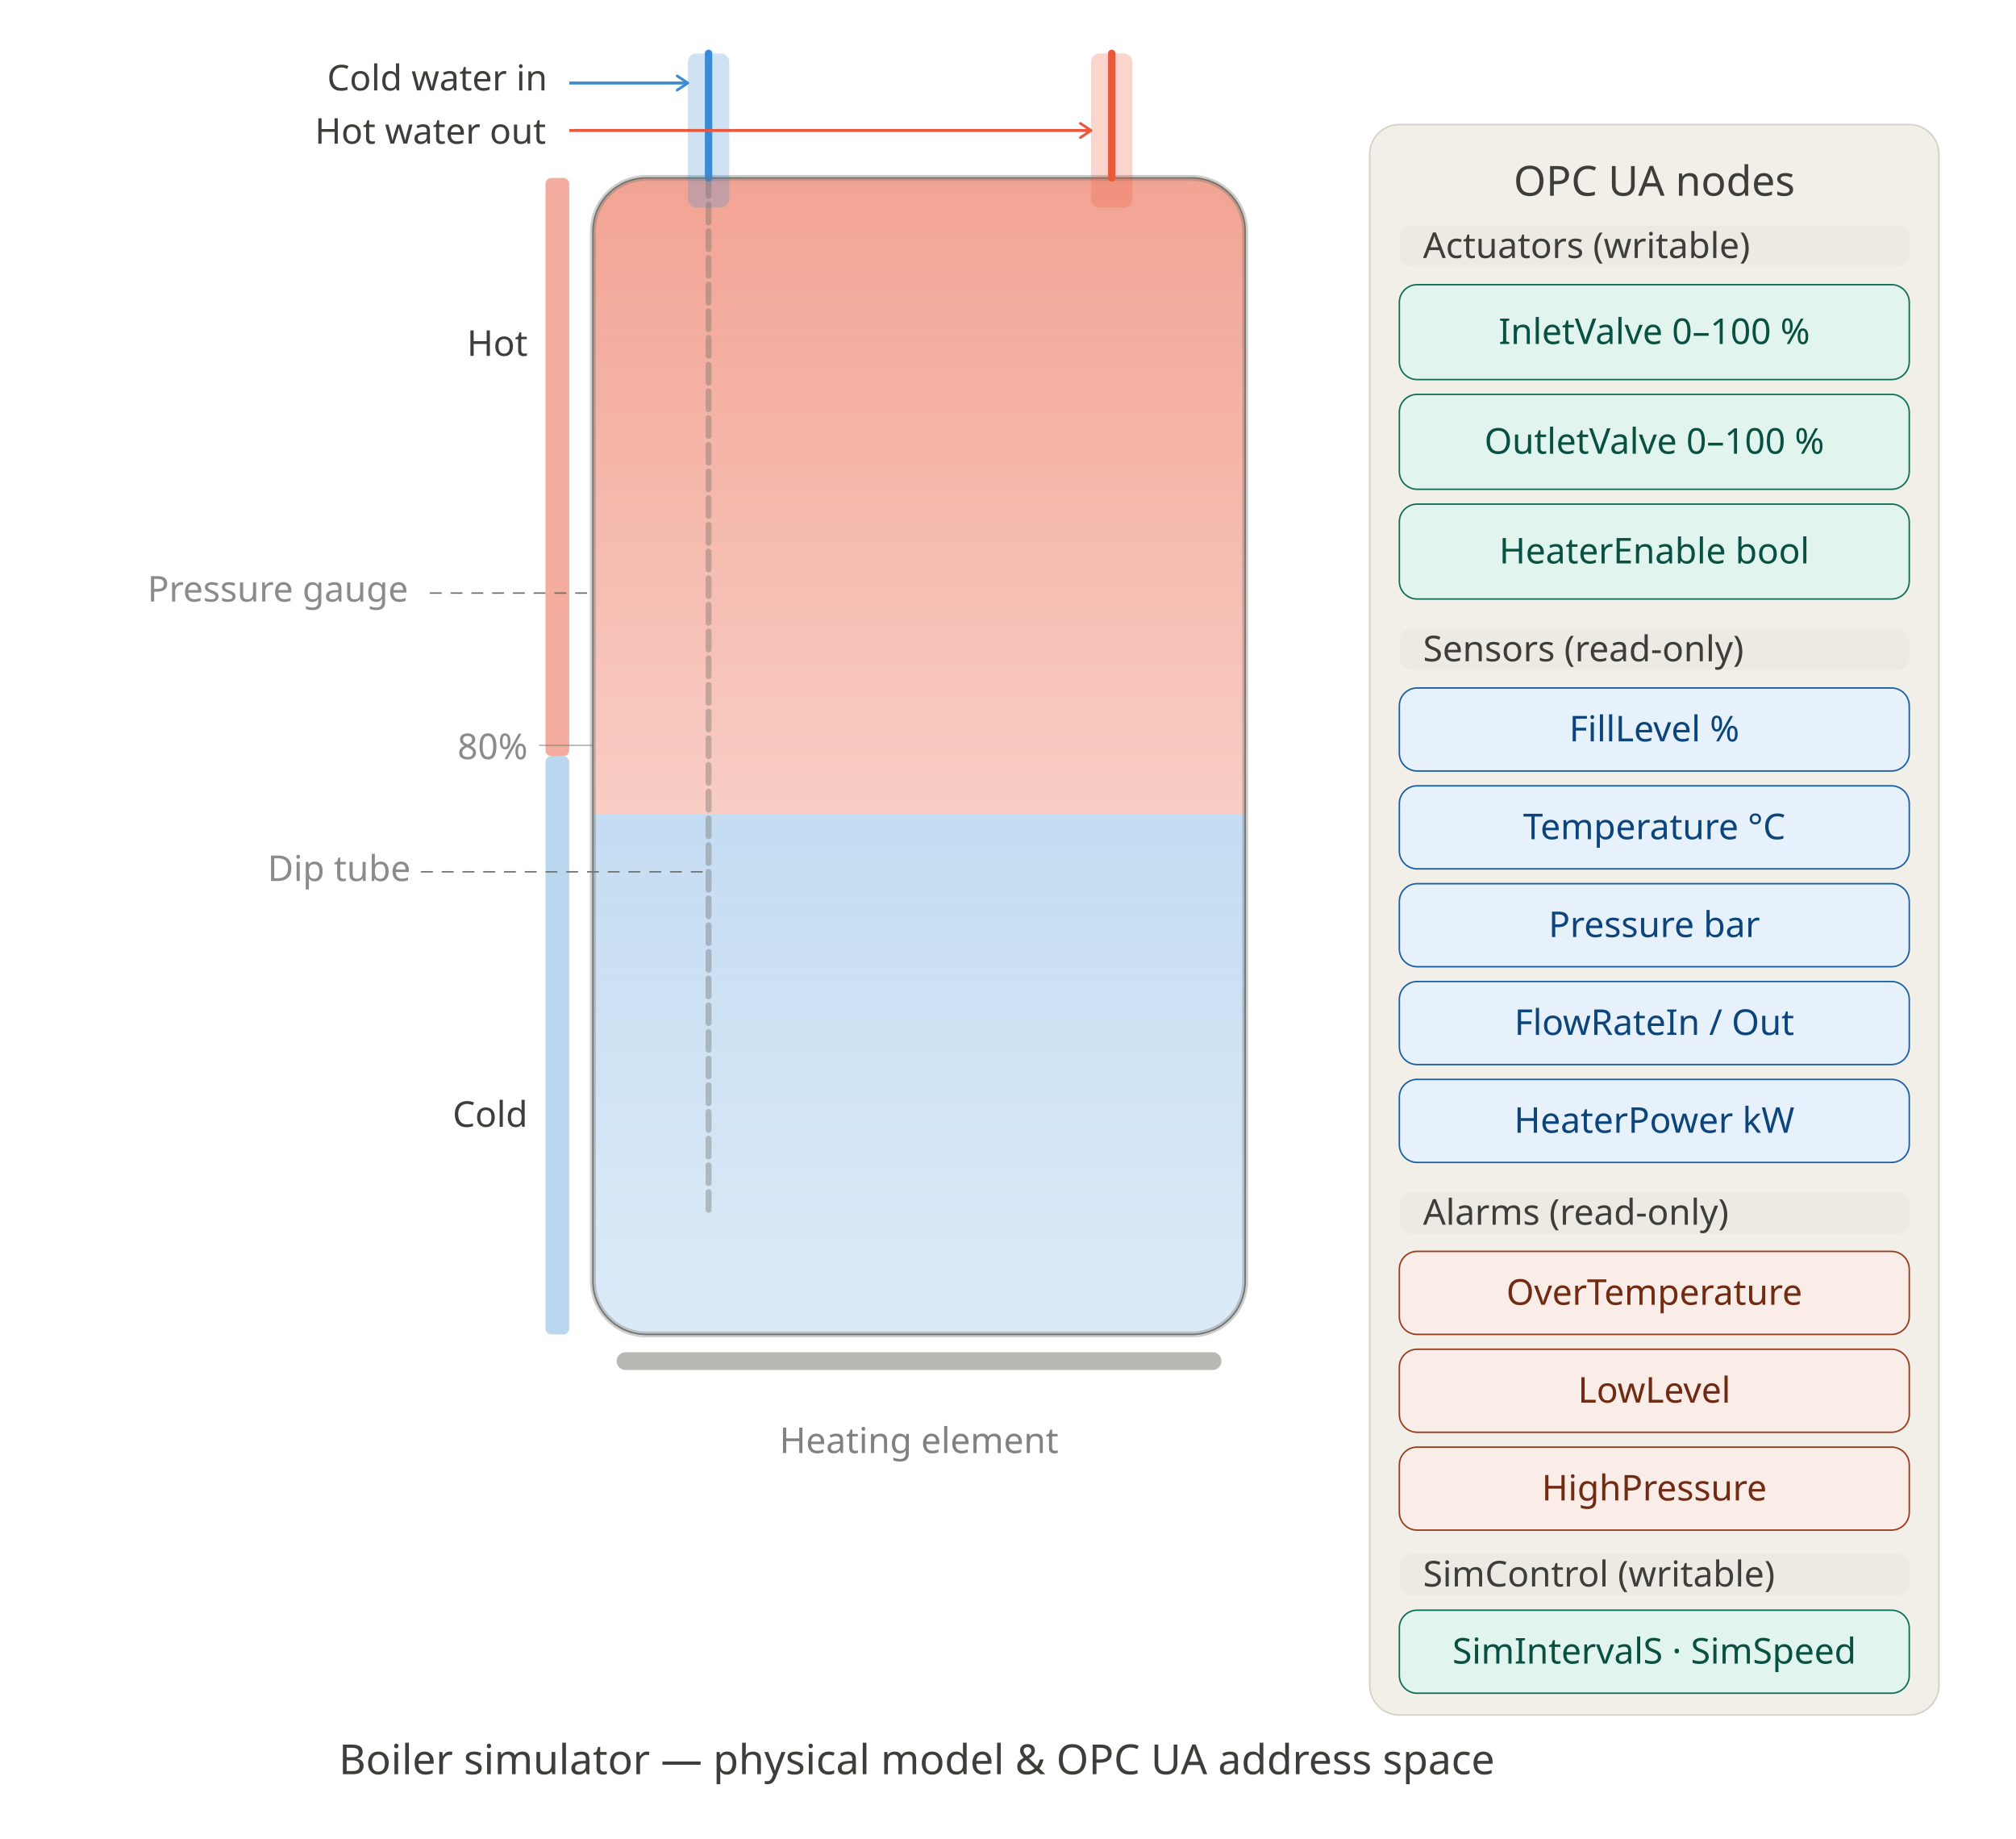
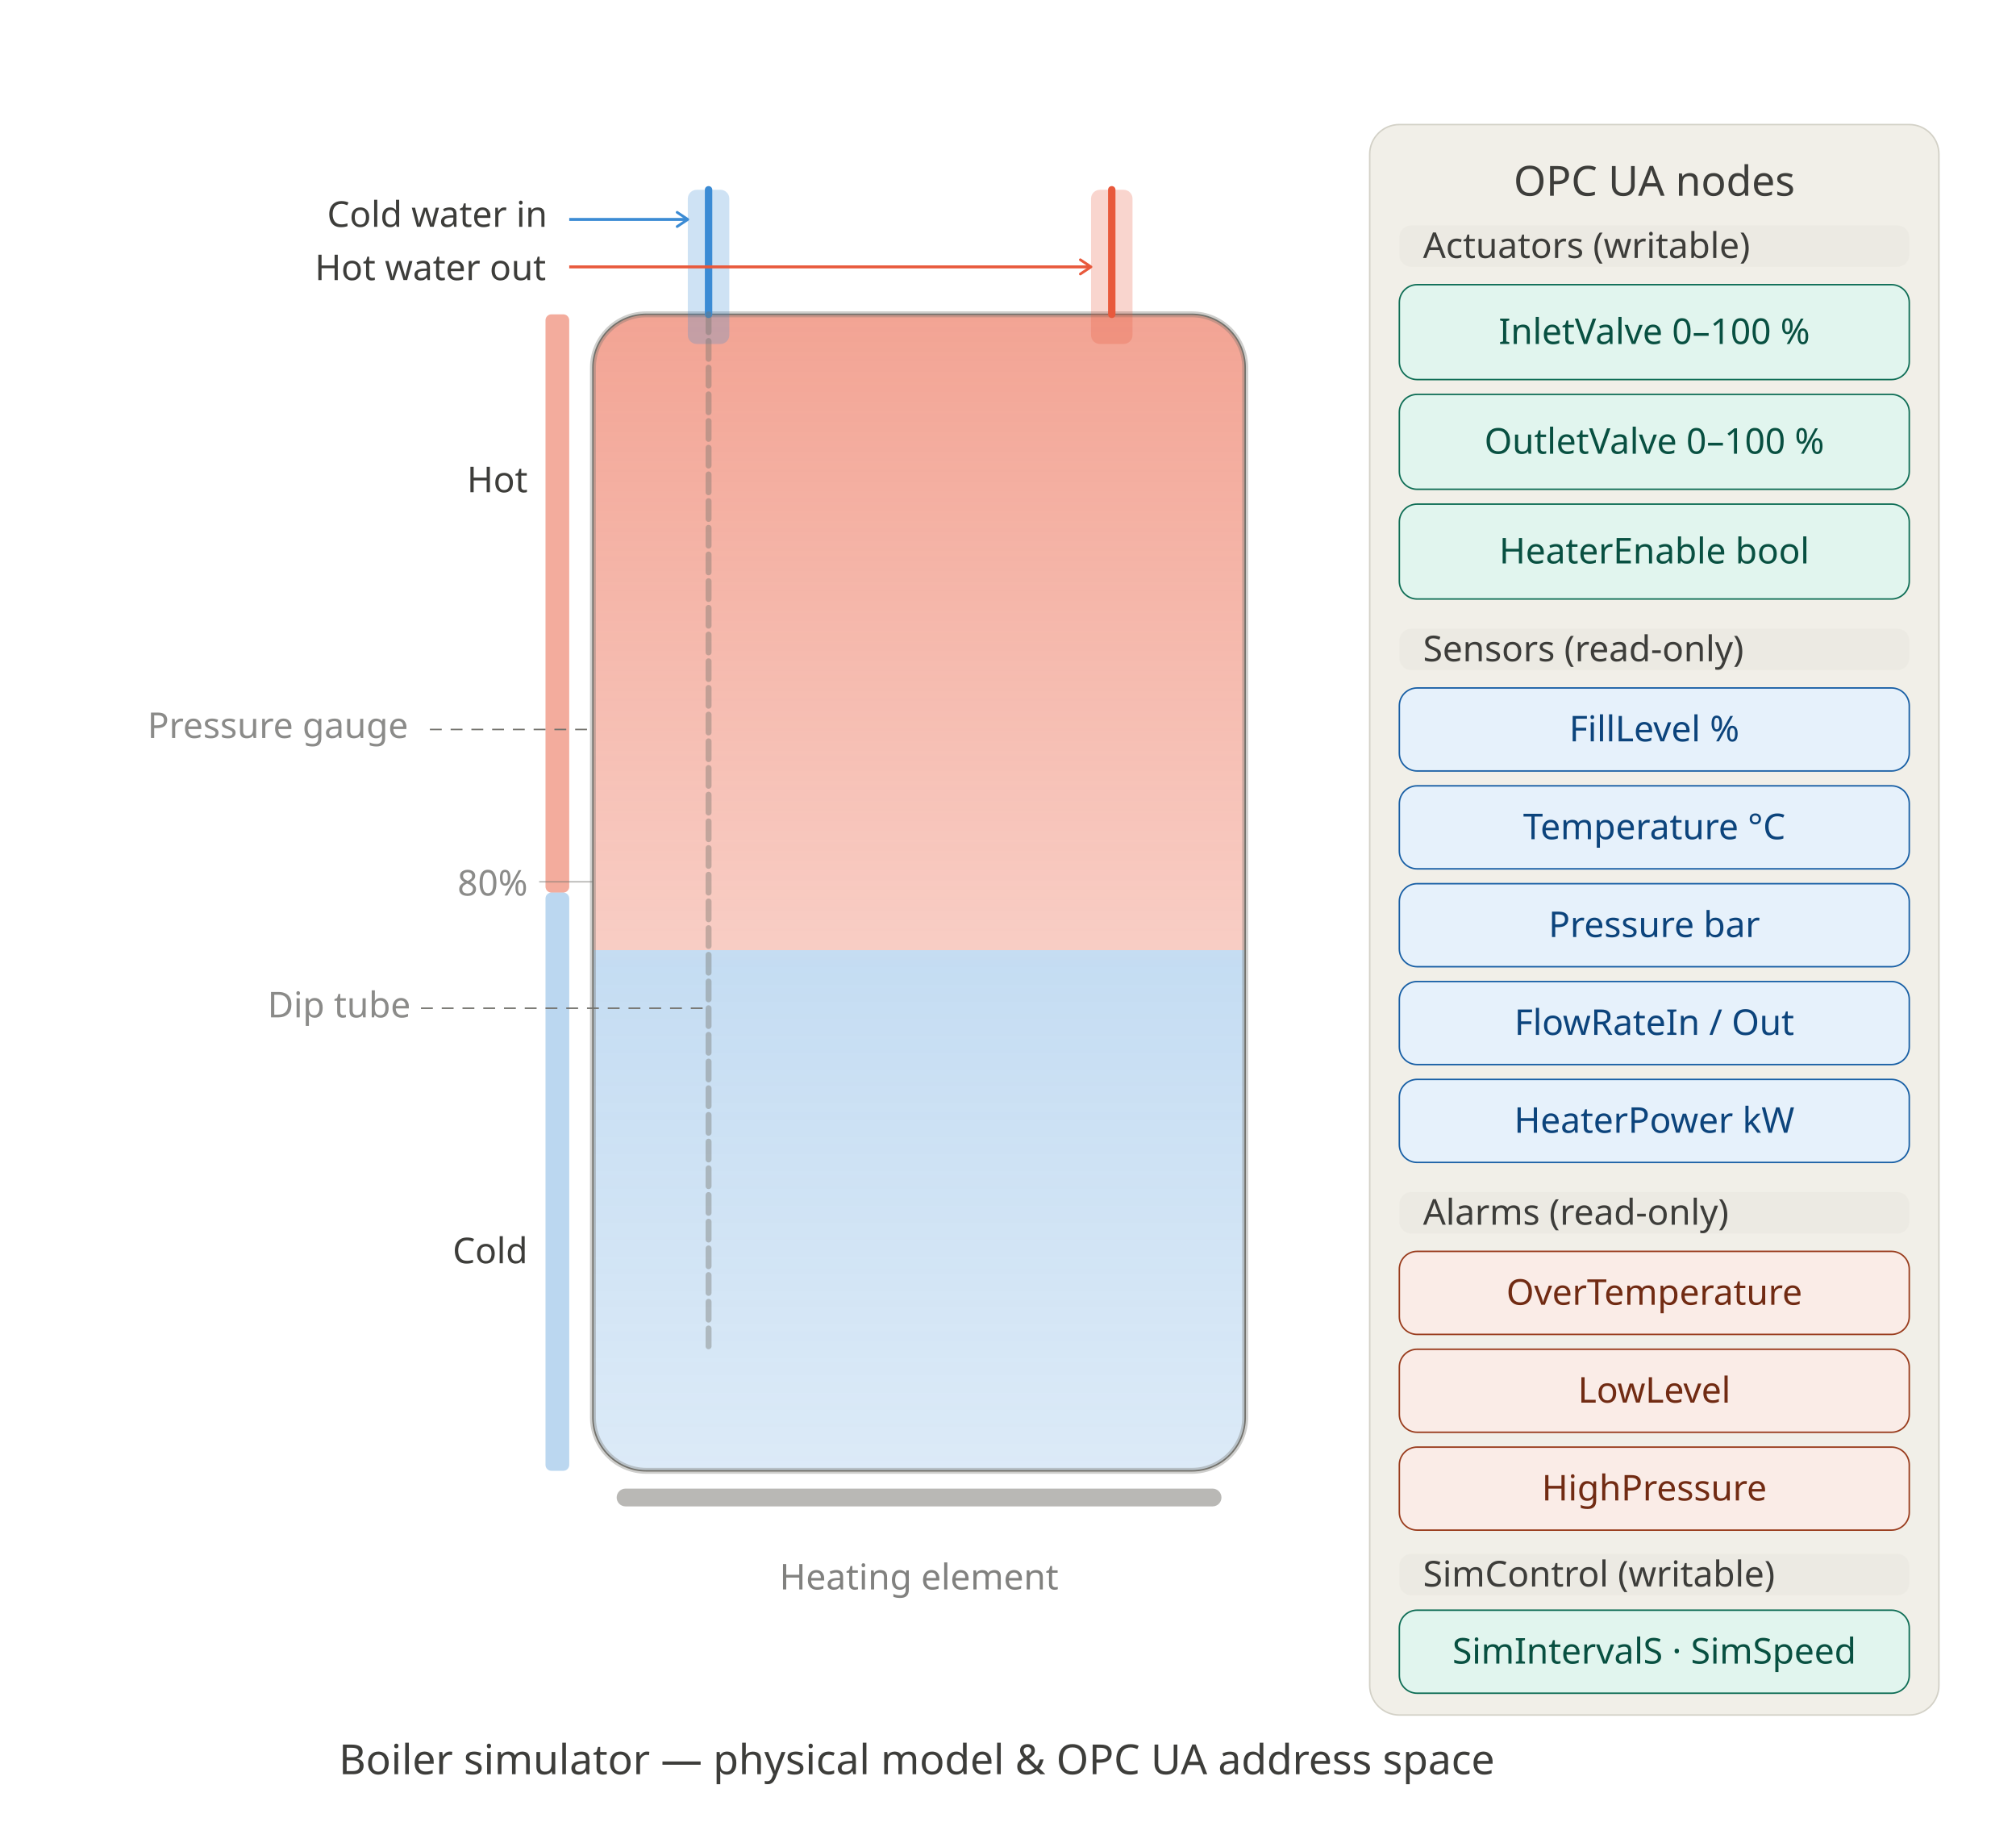
<svg xmlns="http://www.w3.org/2000/svg" width="100%" viewBox="0 0 680 620" version="1.1" id="svg46">
  <defs id="defs7">
    <marker id="arrow" viewBox="0 0 10 10" refX="8" refY="5" markerWidth="6" markerHeight="6" orient="auto-start-reverse">
      <path d="M2 1L8 5L2 9" fill="none" stroke="context-stroke" stroke-width="1.5" stroke-linecap="round" stroke-linejoin="round" id="path1" />
    </marker>
-     <linearGradient id="water-grad" x1="0" y1="0" x2="0" y2="1">
+     <linearGradient id="water-grad" x1="266.288" y1="45.064" x2="266.288" y2="337.98" gradientTransform="scale(0.7510676,1.331438)" gradientUnits="userSpaceOnUse">
      <stop offset="0%" stop-color="#E8593C" stop-opacity="0.55" id="stop1" />
      <stop offset="55%" stop-color="#E8593C" stop-opacity="0.30" id="stop2" />
      <stop offset="55%" stop-color="#3B8BD4" stop-opacity="0.30" id="stop3" />
      <stop offset="100%" stop-color="#3B8BD4" stop-opacity="0.18" id="stop4" />
    </linearGradient>
    <linearGradient id="flame-g" x1="0" y1="1" x2="0" y2="0">
      <stop offset="0%" stop-color="#D14520" id="stop5" />
      <stop offset="60%" stop-color="#EF9F27" id="stop6" />
      <stop offset="100%" stop-color="#FCDE5A" id="stop7" />
    </linearGradient>
    <clipPath id="tank-clip">
      <rect x="200" y="60" width="220" height="390" rx="18" id="rect7" />
    </clipPath>
    <style id="style7">
    text { font-family: ui-sans-serif, system-ui, sans-serif; fill: #3d3d3a; }
    .th  { font-size: 14px; font-weight: 500; }
    .ts  { font-size: 12px; font-weight: 400; }
    .leader { stroke: #73726c; stroke-width: 0.5; stroke-dasharray: 4 3; fill: none; }
    .node-teal   rect { fill: #E1F5EE; stroke: #0F6E56; }
    .node-teal   text { fill: #085041; }
    .node-blue   rect { fill: #E6F1FB; stroke: #185FA5; }
    .node-blue   text { fill: #0C447C; }
    .node-coral  rect { fill: #FAECE7; stroke: #993C1D; }
    .node-coral  text { fill: #712B13; }
    .section-bg  { fill: #e8e6de; }
    .panel-bg    { fill: #f1efe8; stroke: #d3d1c7; stroke-width: 0.5; }
    @media (prefers-color-scheme: dark) {
      text { fill: #c2c0b6; }
      .node-teal   rect { fill: #04342C; stroke: #5DCAA5; }
      .node-teal   text { fill: #9FE1CB; }
      .node-blue   rect { fill: #042C53; stroke: #378ADD; }
      .node-blue   text { fill: #B5D4F4; }
      .node-coral  rect { fill: #4A1B0C; stroke: #D85A30; }
      .node-coral  text { fill: #F5C4B3; }
      .section-bg  { fill: #2c2c2a; }
      .panel-bg    { fill: #1e1e1c; stroke: #444441; }
      .leader      { stroke: #5f5e5a; }
    }
  </style>
  </defs>
-   <g clip-path="url(#tank-clip)" id="g8">
-     <rect x="200" y="60" width="220" height="390" fill="url(#water-grad)" id="rect8" />
+   <g clip-path="url(#tank-clip)" id="g8" transform="translate(0,46)">
+     <rect x="200" y="60" width="220" height="390" fill="url(#water-grad)" id="rect8" style="fill:url(#water-grad)" />
  </g>
-   <rect x="200" y="60" width="220" height="390" rx="18" fill="none" stroke="#73726c" stroke-width="2" opacity="0.35" id="rect9" />
-   <rect x="200" y="60" width="220" height="390" rx="18" fill="none" stroke="#73726c" stroke-width="0.5" id="rect10" />
-   <rect x="232" y="18" width="14" height="52" rx="3" fill="#3B8BD4" opacity="0.25" id="rect11" />
-   <line x1="239" y1="18" x2="239" y2="60" stroke="#3B8BD4" stroke-width="2.5" stroke-linecap="round" id="line11" />
-   <line x1="239" y1="60" x2="239" y2="410" stroke="#73726c" stroke-width="2" stroke-linecap="round" opacity="0.4" stroke-dasharray="6 3" id="line12" />
-   <rect x="368" y="18" width="14" height="52" rx="3" fill="#E8593C" opacity="0.25" id="rect12" />
-   <line x1="375" y1="18" x2="375" y2="60" stroke="#E8593C" stroke-width="2.5" stroke-linecap="round" id="line13" />
-   <rect x="208" y="456" width="204" height="6" rx="3" fill="#73726c" opacity="0.5" id="rect13" />
+   <rect x="200" y="106" width="220" height="390" rx="18" fill="none" stroke="#73726c" stroke-width="2" opacity="0.35" id="rect9" />
+   <rect x="200" y="106" width="220" height="390" rx="18" fill="none" stroke="#73726c" stroke-width="0.5" id="rect10" />
+   <rect x="232" y="64" width="14" height="52" rx="3" fill="#3b8bd4" opacity="0.25" id="rect11" />
+   <line x1="239" y1="64" x2="239" y2="106" stroke="#3b8bd4" stroke-width="2.5" stroke-linecap="round" id="line11" />
+   <line x1="239" y1="106" x2="239" y2="456" stroke="#73726c" stroke-width="2" stroke-linecap="round" opacity="0.4" stroke-dasharray="6, 3" id="line12" />
+   <rect x="368" y="64" width="14" height="52" rx="3" fill="#e8593c" opacity="0.25" id="rect12" />
+   <line x1="375" y1="64" x2="375" y2="106" stroke="#e8593c" stroke-width="2.5" stroke-linecap="round" id="line13" />
+   <rect x="208" y="502" width="204" height="6" rx="3" fill="#73726c" opacity="0.5" id="rect13" />
  <rect class="panel-bg" x="462.003" y="42.003" width="191.994" height="536.348" rx="10" id="rect17" />
  <text class="th" x="558" y="66" text-anchor="middle" id="text17">OPC UA nodes</text>
  <rect class="section-bg" x="472" y="76" width="172" height="14" rx="4" opacity="0.5" id="rect18" />
  <text class="ts" x="480" y="87" id="text18">Actuators  (writable)</text>
  <g class="node-teal" id="g19">
    <rect x="472" y="96" width="172" height="32" rx="6" stroke-width="0.5" id="rect19" />
    <text class="ts" x="558" y="116" text-anchor="middle" id="text19">InletValve  0–100 %</text>
  </g>
  <g class="node-teal" id="g20">
    <rect x="472" y="133" width="172" height="32" rx="6" stroke-width="0.5" id="rect20" />
    <text class="ts" x="558" y="153" text-anchor="middle" id="text20">OutletValve  0–100 %</text>
  </g>
  <g class="node-teal" id="g21">
    <rect x="472" y="170" width="172" height="32" rx="6" stroke-width="0.5" id="rect21" />
    <text class="ts" x="558" y="190" text-anchor="middle" id="text21">HeaterEnable  bool</text>
  </g>
  <rect class="section-bg" x="472" y="212" width="172" height="14" rx="4" opacity="0.5" id="rect22" />
  <text class="ts" x="480" y="223" id="text22">Sensors  (read-only)</text>
  <g class="node-blue" id="g23">
    <rect x="472" y="232" width="172" height="28" rx="6" stroke-width="0.5" id="rect23" />
    <text class="ts" x="558" y="250" text-anchor="middle" id="text23">FillLevel  %</text>
  </g>
  <g class="node-blue" id="g24">
    <rect x="472" y="265" width="172" height="28" rx="6" stroke-width="0.5" id="rect24" />
    <text class="ts" x="558" y="283" text-anchor="middle" id="text24">Temperature  °C</text>
  </g>
  <g class="node-blue" id="g25">
    <rect x="472" y="298" width="172" height="28" rx="6" stroke-width="0.5" id="rect25" />
    <text class="ts" x="558" y="316" text-anchor="middle" id="text25">Pressure  bar</text>
  </g>
  <g class="node-blue" id="g26">
    <rect x="472" y="331" width="172" height="28" rx="6" stroke-width="0.5" id="rect26" />
    <text class="ts" x="558" y="349" text-anchor="middle" id="text26">FlowRateIn / Out</text>
  </g>
  <g class="node-blue" id="g27">
    <rect x="472" y="364" width="172" height="28" rx="6" stroke-width="0.5" id="rect27" />
    <text class="ts" x="558" y="382" text-anchor="middle" id="text27">HeaterPower  kW</text>
  </g>
  <rect class="section-bg" x="472" y="402" width="172" height="14" rx="4" opacity="0.5" id="rect28" />
  <text class="ts" x="480" y="413" id="text28">Alarms  (read-only)</text>
  <g class="node-coral" id="g29">
    <rect x="472" y="422" width="172" height="28" rx="6" stroke-width="0.5" id="rect29" />
    <text class="ts" x="558" y="440" text-anchor="middle" id="text29">OverTemperature</text>
  </g>
  <g class="node-coral" id="g30">
    <rect x="472" y="455" width="172" height="28" rx="6" stroke-width="0.5" id="rect30" />
    <text class="ts" x="558" y="473" text-anchor="middle" id="text30">LowLevel</text>
  </g>
  <g class="node-coral" id="g31">
    <rect x="472" y="488" width="172" height="28" rx="6" stroke-width="0.5" id="rect31" />
    <text class="ts" x="558" y="506" text-anchor="middle" id="text31">HighPressure</text>
  </g>
  <rect class="section-bg" x="472" y="524" width="172" height="14" rx="4" opacity="0.5" id="rect32" />
  <text class="ts" x="480" y="535" id="text32">SimControl  (writable)</text>
  <g class="node-teal" id="g33">
    <rect x="472" y="543" width="172" height="28" rx="6" stroke-width="0.5" id="rect33" />
    <text class="ts" x="558" y="561" text-anchor="middle" id="text33">SimIntervalS  · SimSpeed</text>
  </g>
-   <text class="ts" x="147.479" y="30.493" text-anchor="middle" fill="#3B8BD4" id="text38">Cold water in</text>
-   <line x1="192" y1="28" x2="232" y2="28" stroke="#3B8BD4" stroke-width="1" marker-end="url(#arrow)" id="line38" />
-   <text class="ts" x="145.191" y="48.456" text-anchor="middle" fill="#E8593C" id="text39">Hot water out</text>
-   <line x1="192" y1="44" x2="368" y2="44" stroke="#E8593C" stroke-width="1" marker-end="url(#arrow)" id="line39" />
-   <rect x="184" y="60" width="8" height="195" rx="2" fill="#E8593C" opacity="0.5" id="rect39" />
-   <rect x="184" y="255" width="8" height="195" rx="2" fill="#3B8BD4" opacity="0.35" id="rect40" />
-   <text class="ts" x="178" y="120" text-anchor="end" fill="#E8593C" id="text40">Hot</text>
-   <text class="ts" x="178" y="380" text-anchor="end" fill="#3B8BD4" id="text41">Cold</text>
-   <text class="ts" x="178" y="256" text-anchor="end" opacity="0.6" id="text42">80%</text>
-   <line x1="181.855" y1="251.359" x2="199.855" y2="251.359" stroke="#73726c" stroke-width="0.5" opacity="0.5" id="line42" />
-   <text class="ts" x="310" y="490" text-anchor="middle" opacity="0.65" id="text43">Heating element</text>
-   <text class="ts" x="114.387" y="297.088" text-anchor="middle" opacity="0.6" id="text44">Dip tube</text>
-   <line class="leader" x1="142" y1="294" x2="237" y2="294" id="line44" />
-   <text class="ts" x="93.729" y="202.862" text-anchor="middle" opacity="0.6" id="text45">Pressure gauge</text>
-   <line class="leader" x1="145" y1="200" x2="199.794" y2="200" id="line45" />
+   <text class="ts" x="147.479" y="76.493" text-anchor="middle" fill="#3B8BD4" id="text38">Cold water in</text>
+   <line x1="192" y1="74" x2="232" y2="74" stroke="#3b8bd4" stroke-width="1" marker-end="url(#arrow)" id="line38" />
+   <text class="ts" x="145.191" y="94.456" text-anchor="middle" fill="#E8593C" id="text39">Hot water out</text>
+   <line x1="192" y1="90" x2="368" y2="90" stroke="#e8593c" stroke-width="1" marker-end="url(#arrow)" id="line39" />
+   <rect x="184" y="106" width="8" height="195" rx="2" fill="#e8593c" opacity="0.5" id="rect39" />
+   <rect x="184" y="301" width="8" height="195" rx="2" fill="#3b8bd4" opacity="0.35" id="rect40" />
+   <text class="ts" x="178" y="166" text-anchor="end" fill="#E8593C" id="text40">Hot</text>
+   <text class="ts" x="178" y="426" text-anchor="end" fill="#3B8BD4" id="text41">Cold</text>
+   <text class="ts" x="178" y="302" text-anchor="end" opacity="0.6" id="text42">80%</text>
+   <line x1="181.855" y1="297.359" x2="199.855" y2="297.359" stroke="#73726c" stroke-width="0.5" opacity="0.5" id="line42" />
+   <text class="ts" x="310" y="536" text-anchor="middle" opacity="0.65" id="text43">Heating element</text>
+   <text class="ts" x="114.387" y="343.088" text-anchor="middle" opacity="0.6" id="text44">Dip tube</text>
+   <line class="leader" x1="142" y1="340" x2="237" y2="340" id="line44" />
+   <text class="ts" x="93.729" y="248.862" text-anchor="middle" opacity="0.6" id="text45">Pressure gauge</text>
+   <line class="leader" x1="145" y1="246" x2="199.794" y2="246" id="line45" />
  <text class="th" x="309.228" y="598.316" text-anchor="middle" id="text46">Boiler simulator — physical model &amp; OPC UA address space</text>
</svg>
